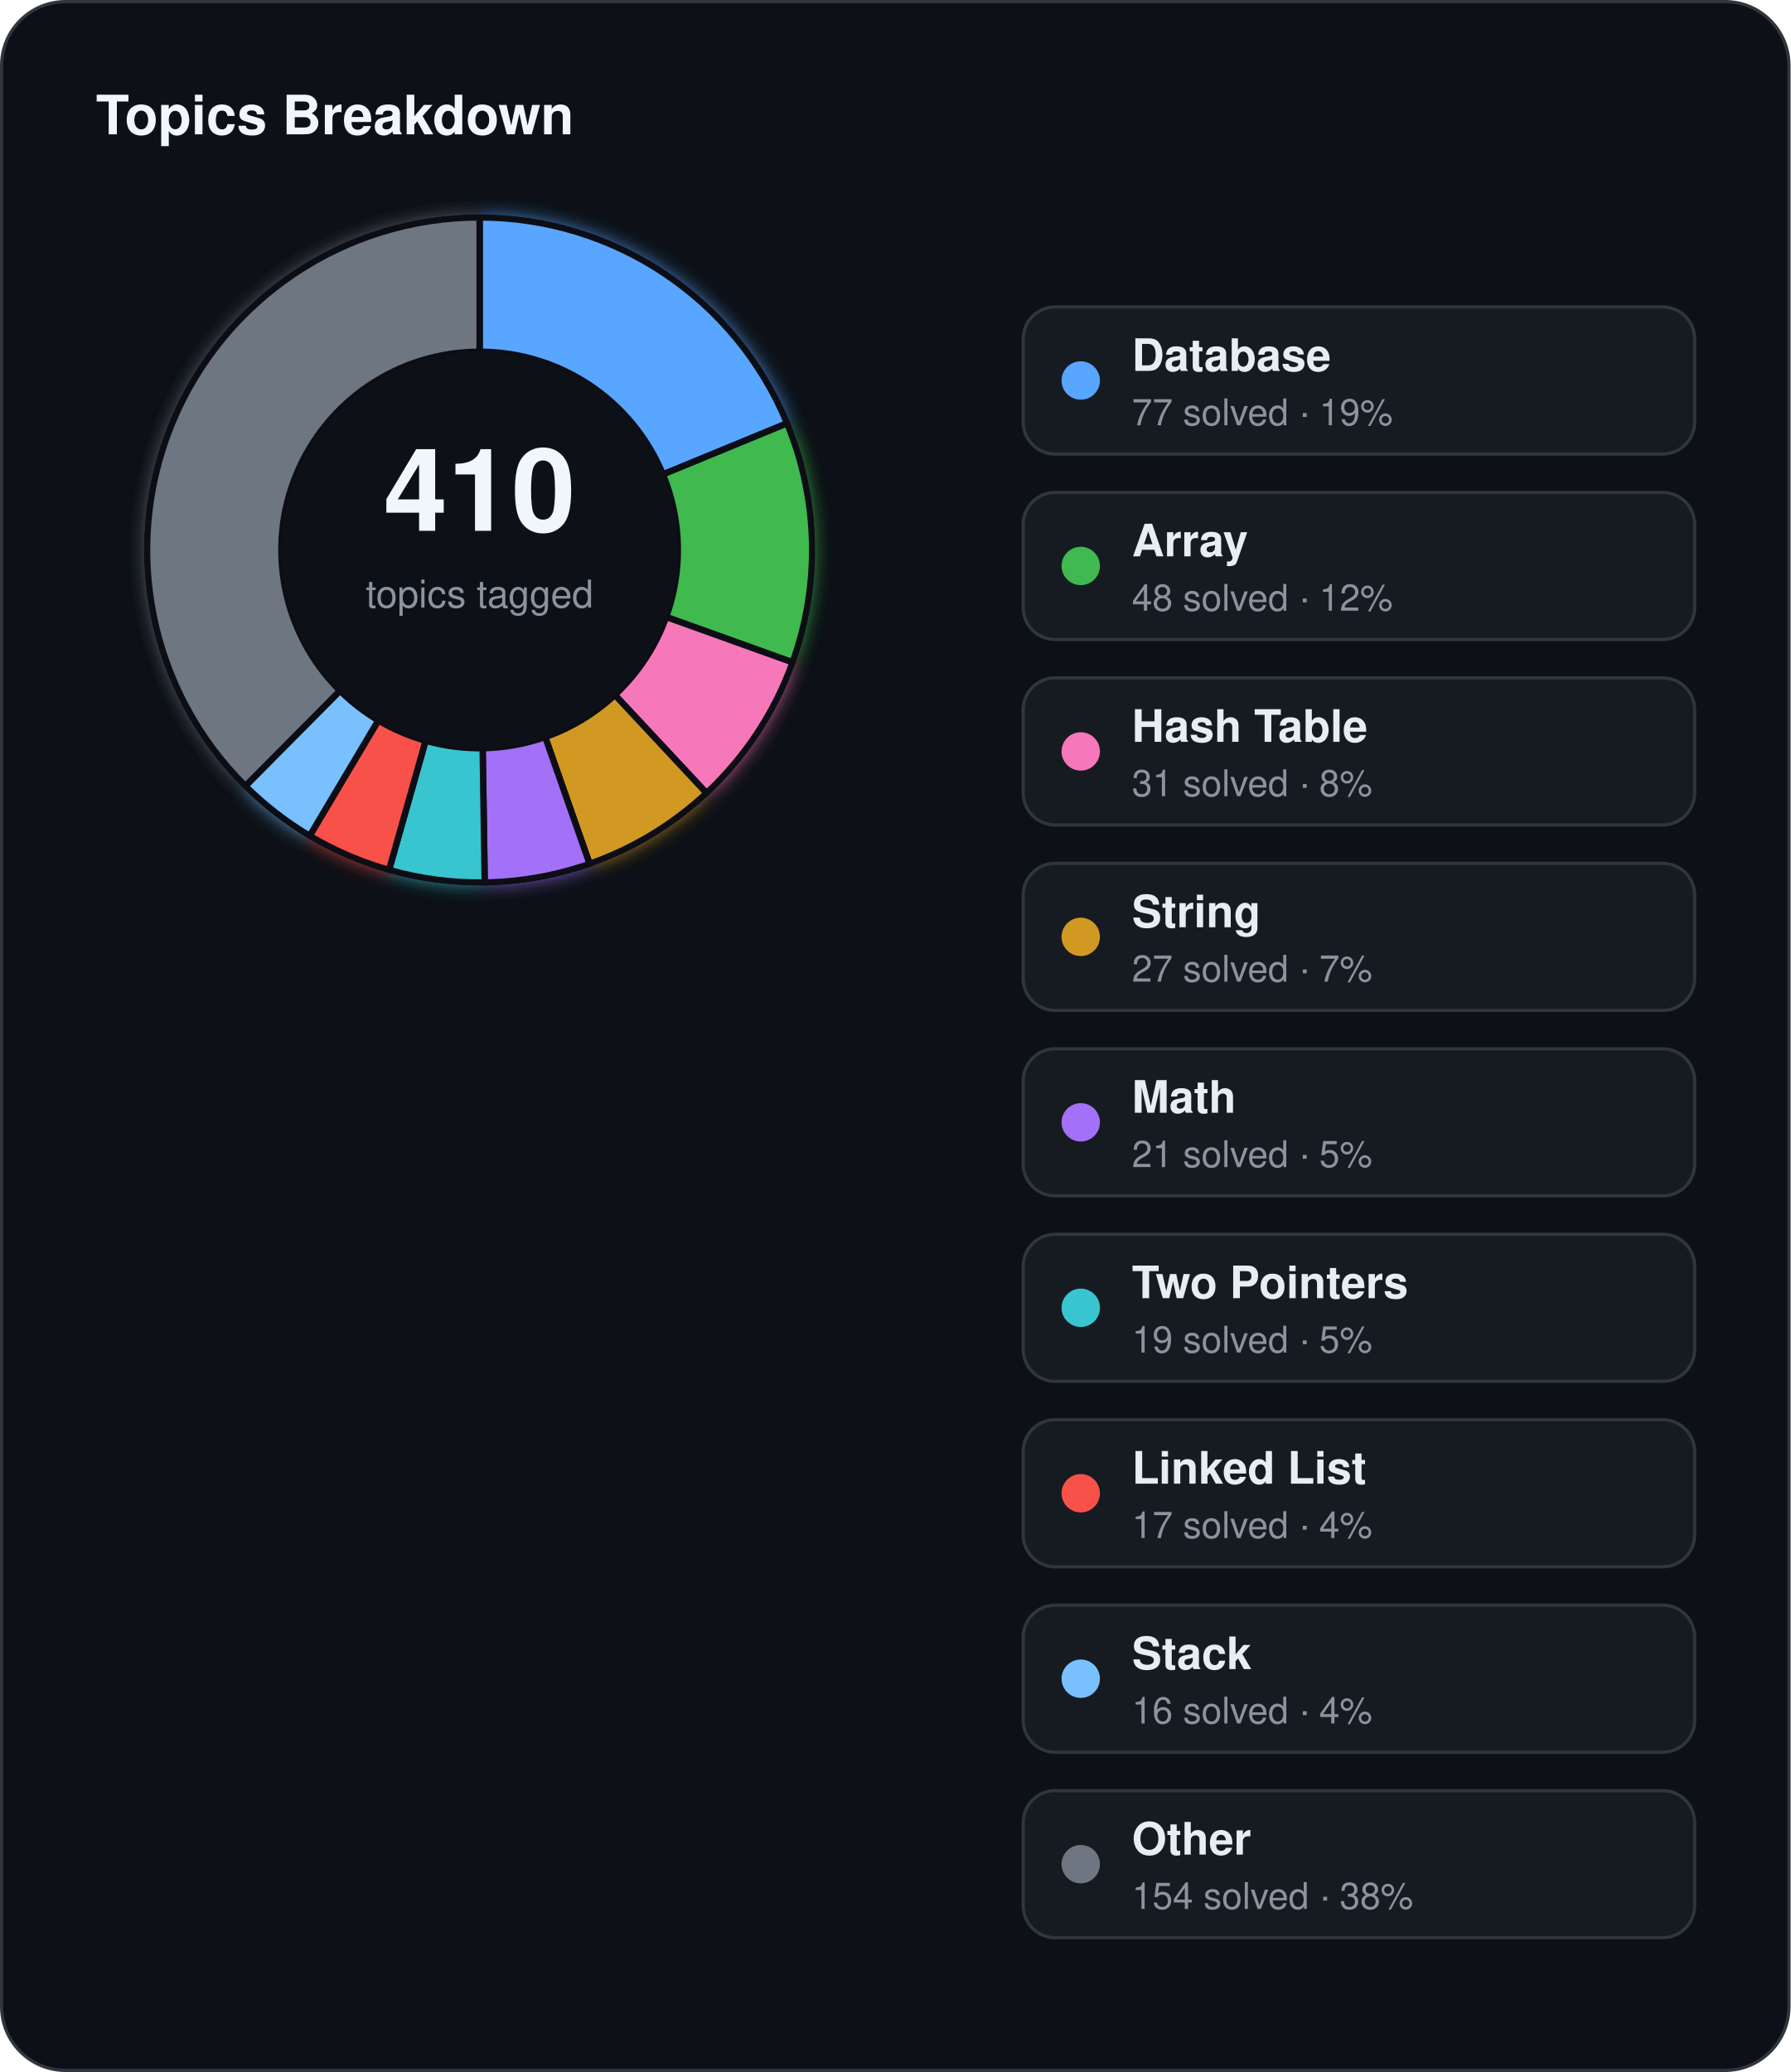
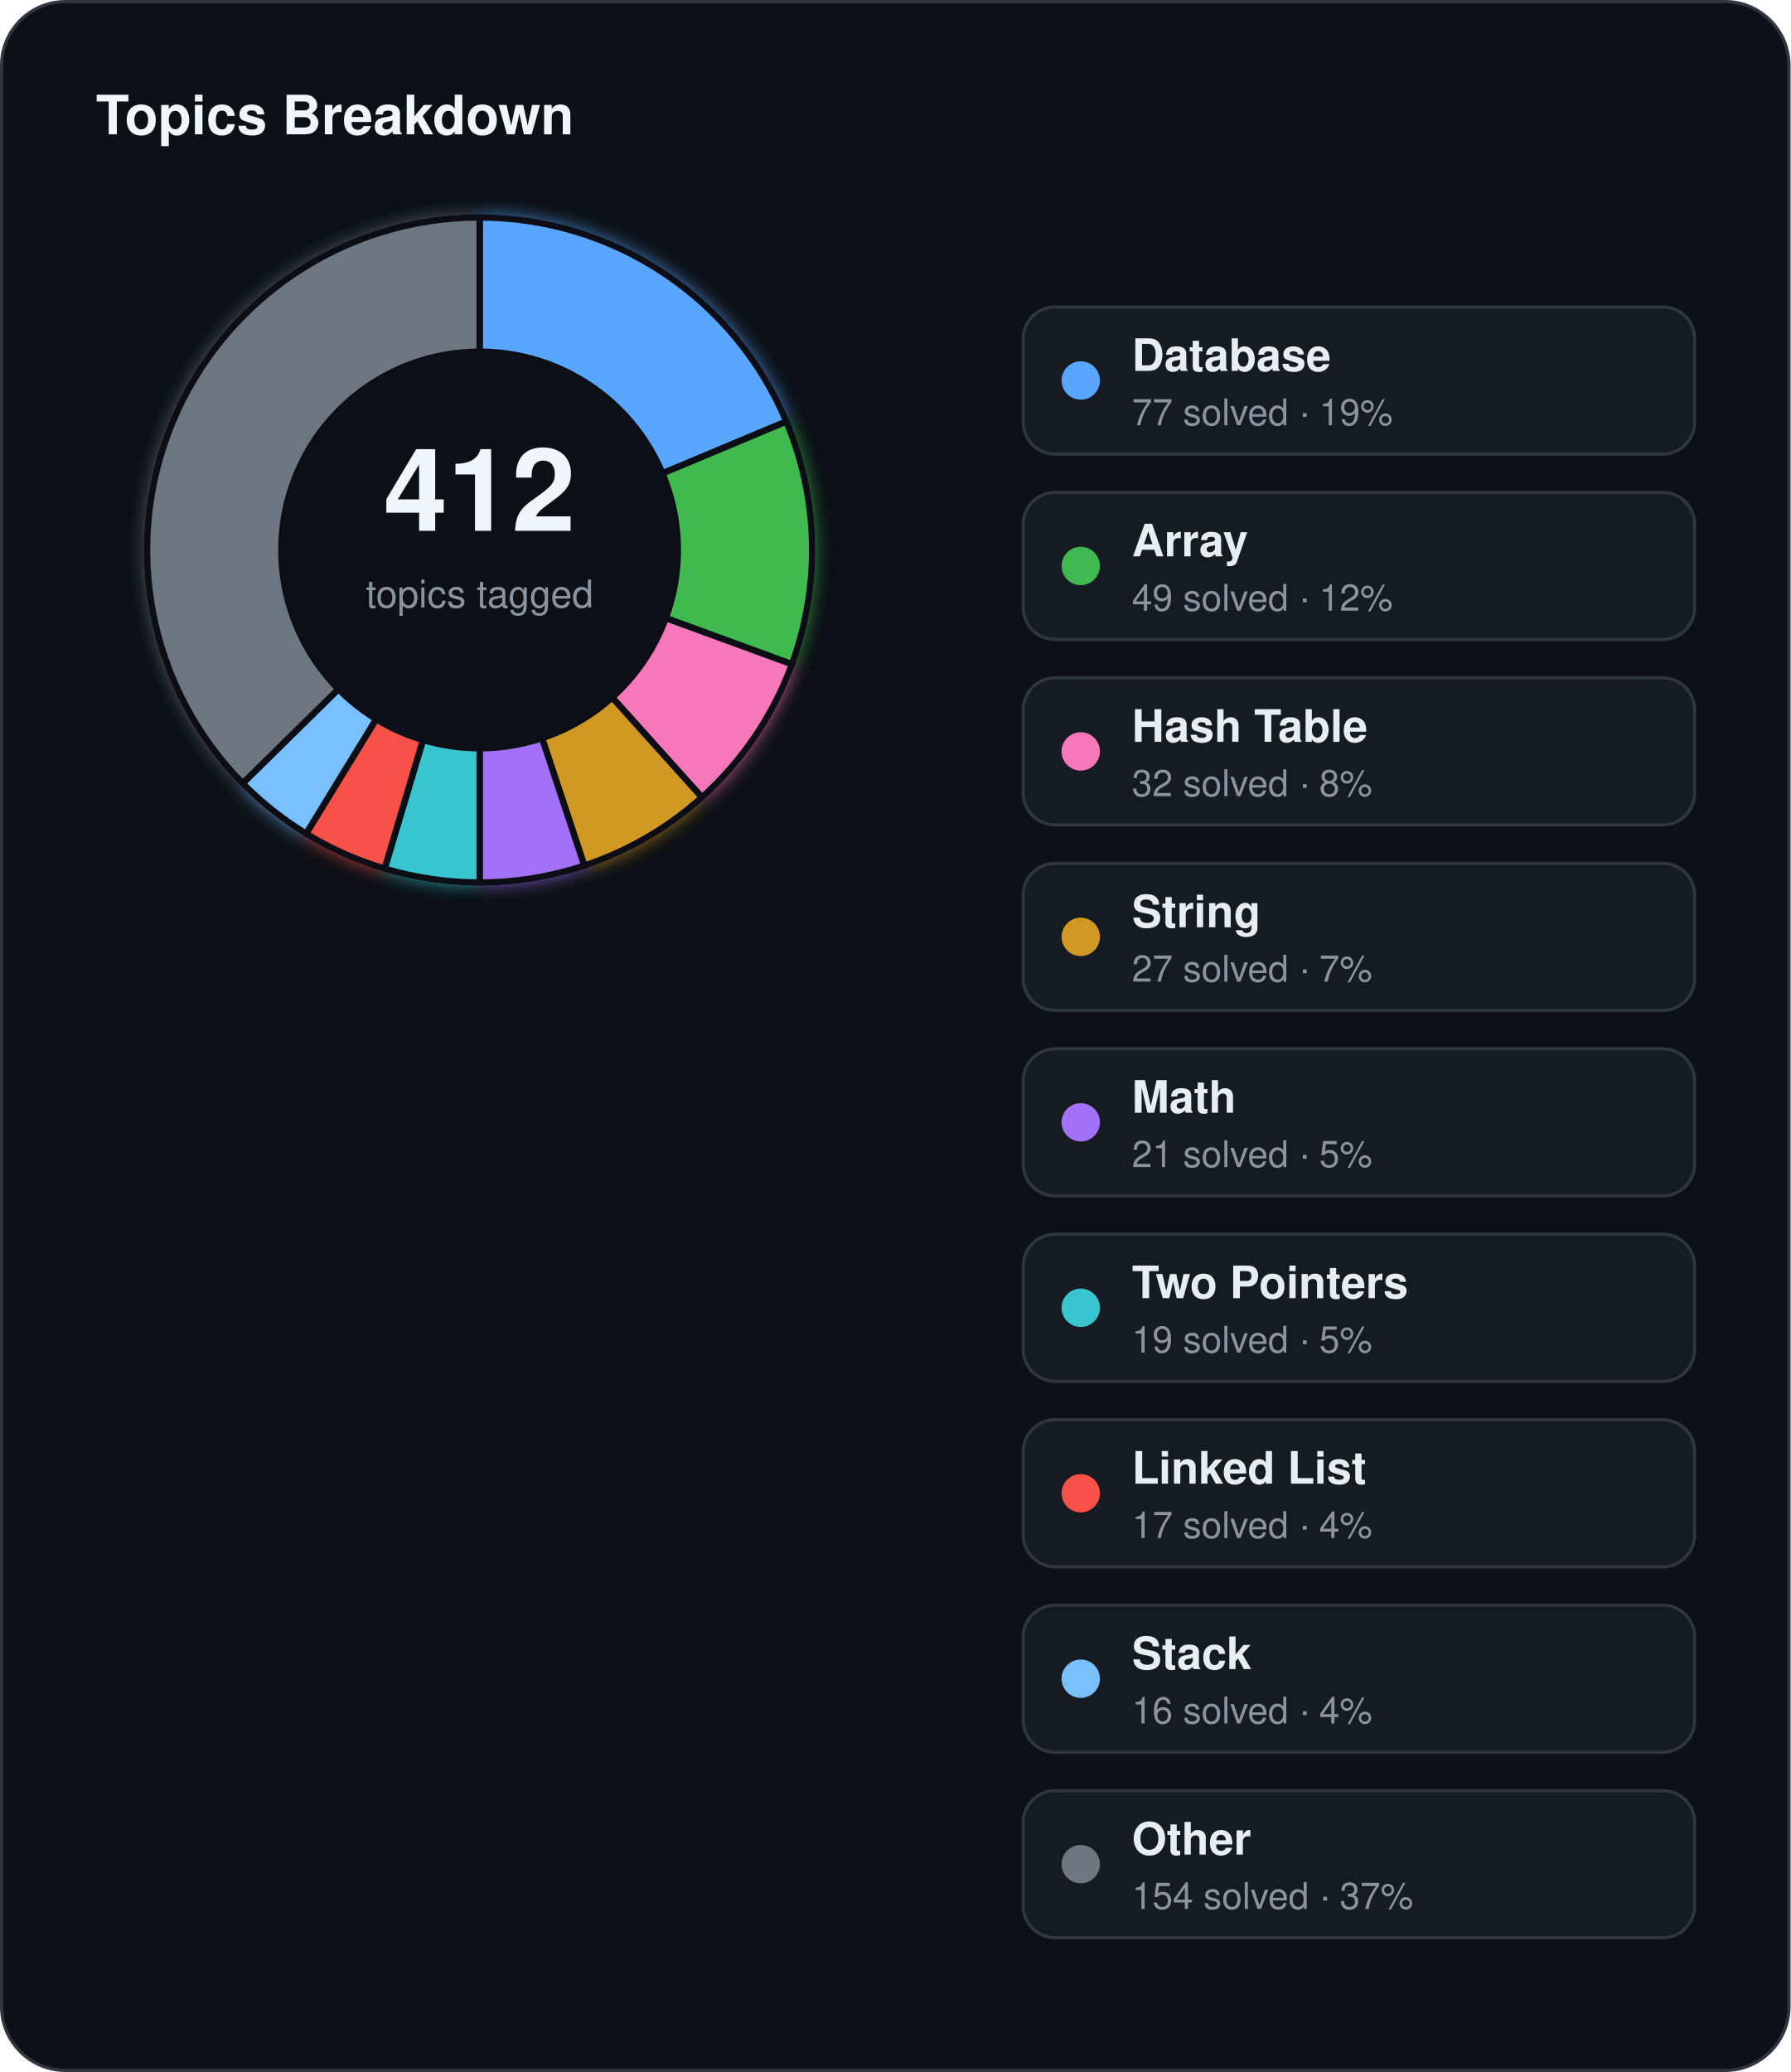
<svg xmlns="http://www.w3.org/2000/svg" width="560" height="648" viewBox="0 0 560 648">
  <defs>
    <filter id="topics-glow" x="-60%" y="-60%" width="220%" height="220%">
      <feGaussianBlur stdDeviation="3" result="blur" />
      <feMerge>
        <feMergeNode in="blur" />
        <feMergeNode in="SourceGraphic" />
      </feMerge>
    </filter>
  </defs>
  <rect x="0.5" y="0.5" width="559" height="647" rx="20" fill="#0d1117" stroke="#30363d" stroke-width="1" />
  <text x="30" y="42" fill="#f0f6fc" font-family="Segoe UI, Helvetica, Arial, sans-serif" font-size="17" font-weight="700">Topics Breakdown</text>
  <g filter="url(#topics-glow)">
-     <path d="M 150.00,68.00 A 104,104 0 0 1 246.16,132.39 L 207.33,148.38 A 62,62 0 0 0 150.00,110.00 Z" fill="#58a6ff" stroke="#0d1117" stroke-width="2" />
-     <path d="M 246.16,132.39 A 104,104 0 0 1 247.88,207.15 L 208.35,192.96 A 62,62 0 0 0 207.33,148.38 Z" fill="#3fb950" stroke="#0d1117" stroke-width="2" />
-     <path d="M 247.88,207.15 A 104,104 0 0 1 220.96,248.03 L 192.30,217.33 A 62,62 0 0 0 208.35,192.96 Z" fill="#f778ba" stroke="#0d1117" stroke-width="2" />
-     <path d="M 220.96,248.03 A 104,104 0 0 1 184.40,270.15 L 170.51,230.51 A 62,62 0 0 0 192.30,217.33 Z" fill="#d29922" stroke="#0d1117" stroke-width="2" />
-     <path d="M 184.40,270.15 A 104,104 0 0 1 151.59,275.99 L 150.95,233.99 A 62,62 0 0 0 170.51,230.51 Z" fill="#a371f7" stroke="#0d1117" stroke-width="2" />
-     <path d="M 151.59,275.99 A 104,104 0 0 1 121.67,272.07 L 133.11,231.66 A 62,62 0 0 0 150.95,233.99 Z" fill="#39c5cf" stroke="#0d1117" stroke-width="2" />
-     <path d="M 121.67,272.07 A 104,104 0 0 1 96.85,261.40 L 118.32,225.29 A 62,62 0 0 0 133.11,231.66 Z" fill="#f85149" stroke="#0d1117" stroke-width="2" />
-     <path d="M 96.85,261.40 A 104,104 0 0 1 76.74,245.82 L 106.33,216.01 A 62,62 0 0 0 118.32,225.29 Z" fill="#79c0ff" stroke="#0d1117" stroke-width="2" />
-     <path d="M 76.74,245.82 A 104,104 0 0 1 150.00,68.00 L 150.00,110.00 A 62,62 0 0 0 106.33,216.01 Z" fill="#6e7681" stroke="#0d1117" stroke-width="2" />
+     <path d="M 150.00,68.00 A 104,104 0 0 1 245.93,131.83 L 207.19,148.06 A 62,62 0 0 0 150.00,110.00 Z" fill="#58a6ff" stroke="#0d1117" stroke-width="2" />
+     <path d="M 245.93,131.83 A 104,104 0 0 1 247.67,207.74 L 208.22,193.30 A 62,62 0 0 0 207.19,148.06 Z" fill="#3fb950" stroke="#0d1117" stroke-width="2" />
+     <path d="M 247.67,207.74 A 104,104 0 0 1 219.51,249.36 L 191.44,218.12 A 62,62 0 0 0 208.22,193.30 Z" fill="#f778ba" stroke="#0d1117" stroke-width="2" />
+     <path d="M 219.51,249.36 A 104,104 0 0 1 182.74,270.71 L 169.52,230.85 A 62,62 0 0 0 191.44,218.12 Z" fill="#d29922" stroke="#0d1117" stroke-width="2" />
+     <path d="M 182.74,270.71 A 104,104 0 0 1 150.00,276.00 L 150.00,234.00 A 62,62 0 0 0 169.52,230.85 Z" fill="#a371f7" stroke="#0d1117" stroke-width="2" />
+     <path d="M 150.00,276.00 A 104,104 0 0 1 120.29,271.66 L 132.29,231.42 A 62,62 0 0 0 150.00,234.00 Z" fill="#39c5cf" stroke="#0d1117" stroke-width="2" />
+     <path d="M 120.29,271.66 A 104,104 0 0 1 95.73,260.72 L 117.65,224.89 A 62,62 0 0 0 132.29,231.42 Z" fill="#f85149" stroke="#0d1117" stroke-width="2" />
+     <path d="M 95.73,260.72 A 104,104 0 0 1 75.90,244.98 L 105.83,215.51 A 62,62 0 0 0 117.65,224.89 Z" fill="#79c0ff" stroke="#0d1117" stroke-width="2" />
+     <path d="M 75.90,244.98 A 104,104 0 0 1 150.00,68.00 L 150.00,110.00 A 62,62 0 0 0 105.83,215.51 Z" fill="#6e7681" stroke="#0d1117" stroke-width="2" />
  </g>
  <circle cx="150" cy="172" r="62" fill="#0d1117" />
-   <text x="150" y="166" text-anchor="middle" fill="#f0f6fc" font-family="Segoe UI, Helvetica, Arial, sans-serif" font-size="36" font-weight="700">410</text>
+   <text x="150" y="166" text-anchor="middle" fill="#f0f6fc" font-family="Segoe UI, Helvetica, Arial, sans-serif" font-size="36" font-weight="700">412</text>
  <text x="150" y="190" text-anchor="middle" fill="#8b949e" font-family="Segoe UI, Helvetica, Arial, sans-serif" font-size="12">topics tagged</text>
  <rect x="320" y="96" width="210" height="46" rx="10" fill="#161b22" stroke="#30363d" stroke-width="1" />
  <circle cx="338" cy="119" r="6" fill="#58a6ff" />
  <text x="354" y="116" fill="#e6edf3" font-family="Segoe UI, Helvetica, Arial, sans-serif" font-size="14" font-weight="600">Database</text>
  <text x="354" y="133" fill="#8b949e" font-family="Segoe UI, Helvetica, Arial, sans-serif" font-size="11.5">77 solved · 19%</text>
  <rect x="320" y="154" width="210" height="46" rx="10" fill="#161b22" stroke="#30363d" stroke-width="1" />
  <circle cx="338" cy="177" r="6" fill="#3fb950" />
  <text x="354" y="174" fill="#e6edf3" font-family="Segoe UI, Helvetica, Arial, sans-serif" font-size="14" font-weight="600">Array</text>
-   <text x="354" y="191" fill="#8b949e" font-family="Segoe UI, Helvetica, Arial, sans-serif" font-size="11.5">48 solved · 12%</text>
+   <text x="354" y="191" fill="#8b949e" font-family="Segoe UI, Helvetica, Arial, sans-serif" font-size="11.5">49 solved · 12%</text>
  <rect x="320" y="212" width="210" height="46" rx="10" fill="#161b22" stroke="#30363d" stroke-width="1" />
  <circle cx="338" cy="235" r="6" fill="#f778ba" />
  <text x="354" y="232" fill="#e6edf3" font-family="Segoe UI, Helvetica, Arial, sans-serif" font-size="14" font-weight="600">Hash Table</text>
-   <text x="354" y="249" fill="#8b949e" font-family="Segoe UI, Helvetica, Arial, sans-serif" font-size="11.5">31 solved · 8%</text>
+   <text x="354" y="249" fill="#8b949e" font-family="Segoe UI, Helvetica, Arial, sans-serif" font-size="11.5">32 solved · 8%</text>
  <rect x="320" y="270" width="210" height="46" rx="10" fill="#161b22" stroke="#30363d" stroke-width="1" />
  <circle cx="338" cy="293" r="6" fill="#d29922" />
  <text x="354" y="290" fill="#e6edf3" font-family="Segoe UI, Helvetica, Arial, sans-serif" font-size="14" font-weight="600">String</text>
  <text x="354" y="307" fill="#8b949e" font-family="Segoe UI, Helvetica, Arial, sans-serif" font-size="11.5">27 solved · 7%</text>
  <rect x="320" y="328" width="210" height="46" rx="10" fill="#161b22" stroke="#30363d" stroke-width="1" />
  <circle cx="338" cy="351" r="6" fill="#a371f7" />
  <text x="354" y="348" fill="#e6edf3" font-family="Segoe UI, Helvetica, Arial, sans-serif" font-size="14" font-weight="600">Math</text>
  <text x="354" y="365" fill="#8b949e" font-family="Segoe UI, Helvetica, Arial, sans-serif" font-size="11.5">21 solved · 5%</text>
  <rect x="320" y="386" width="210" height="46" rx="10" fill="#161b22" stroke="#30363d" stroke-width="1" />
  <circle cx="338" cy="409" r="6" fill="#39c5cf" />
  <text x="354" y="406" fill="#e6edf3" font-family="Segoe UI, Helvetica, Arial, sans-serif" font-size="14" font-weight="600">Two Pointers</text>
  <text x="354" y="423" fill="#8b949e" font-family="Segoe UI, Helvetica, Arial, sans-serif" font-size="11.5">19 solved · 5%</text>
  <rect x="320" y="444" width="210" height="46" rx="10" fill="#161b22" stroke="#30363d" stroke-width="1" />
  <circle cx="338" cy="467" r="6" fill="#f85149" />
  <text x="354" y="464" fill="#e6edf3" font-family="Segoe UI, Helvetica, Arial, sans-serif" font-size="14" font-weight="600">Linked List</text>
  <text x="354" y="481" fill="#8b949e" font-family="Segoe UI, Helvetica, Arial, sans-serif" font-size="11.5">17 solved · 4%</text>
  <rect x="320" y="502" width="210" height="46" rx="10" fill="#161b22" stroke="#30363d" stroke-width="1" />
  <circle cx="338" cy="525" r="6" fill="#79c0ff" />
  <text x="354" y="522" fill="#e6edf3" font-family="Segoe UI, Helvetica, Arial, sans-serif" font-size="14" font-weight="600">Stack</text>
  <text x="354" y="539" fill="#8b949e" font-family="Segoe UI, Helvetica, Arial, sans-serif" font-size="11.5">16 solved · 4%</text>
  <rect x="320" y="560" width="210" height="46" rx="10" fill="#161b22" stroke="#30363d" stroke-width="1" />
  <circle cx="338" cy="583" r="6" fill="#6e7681" />
  <text x="354" y="580" fill="#e6edf3" font-family="Segoe UI, Helvetica, Arial, sans-serif" font-size="14" font-weight="600">Other</text>
-   <text x="354" y="597" fill="#8b949e" font-family="Segoe UI, Helvetica, Arial, sans-serif" font-size="11.5">154 solved · 38%</text>
+   <text x="354" y="597" fill="#8b949e" font-family="Segoe UI, Helvetica, Arial, sans-serif" font-size="11.5">154 solved · 37%</text>
</svg>
